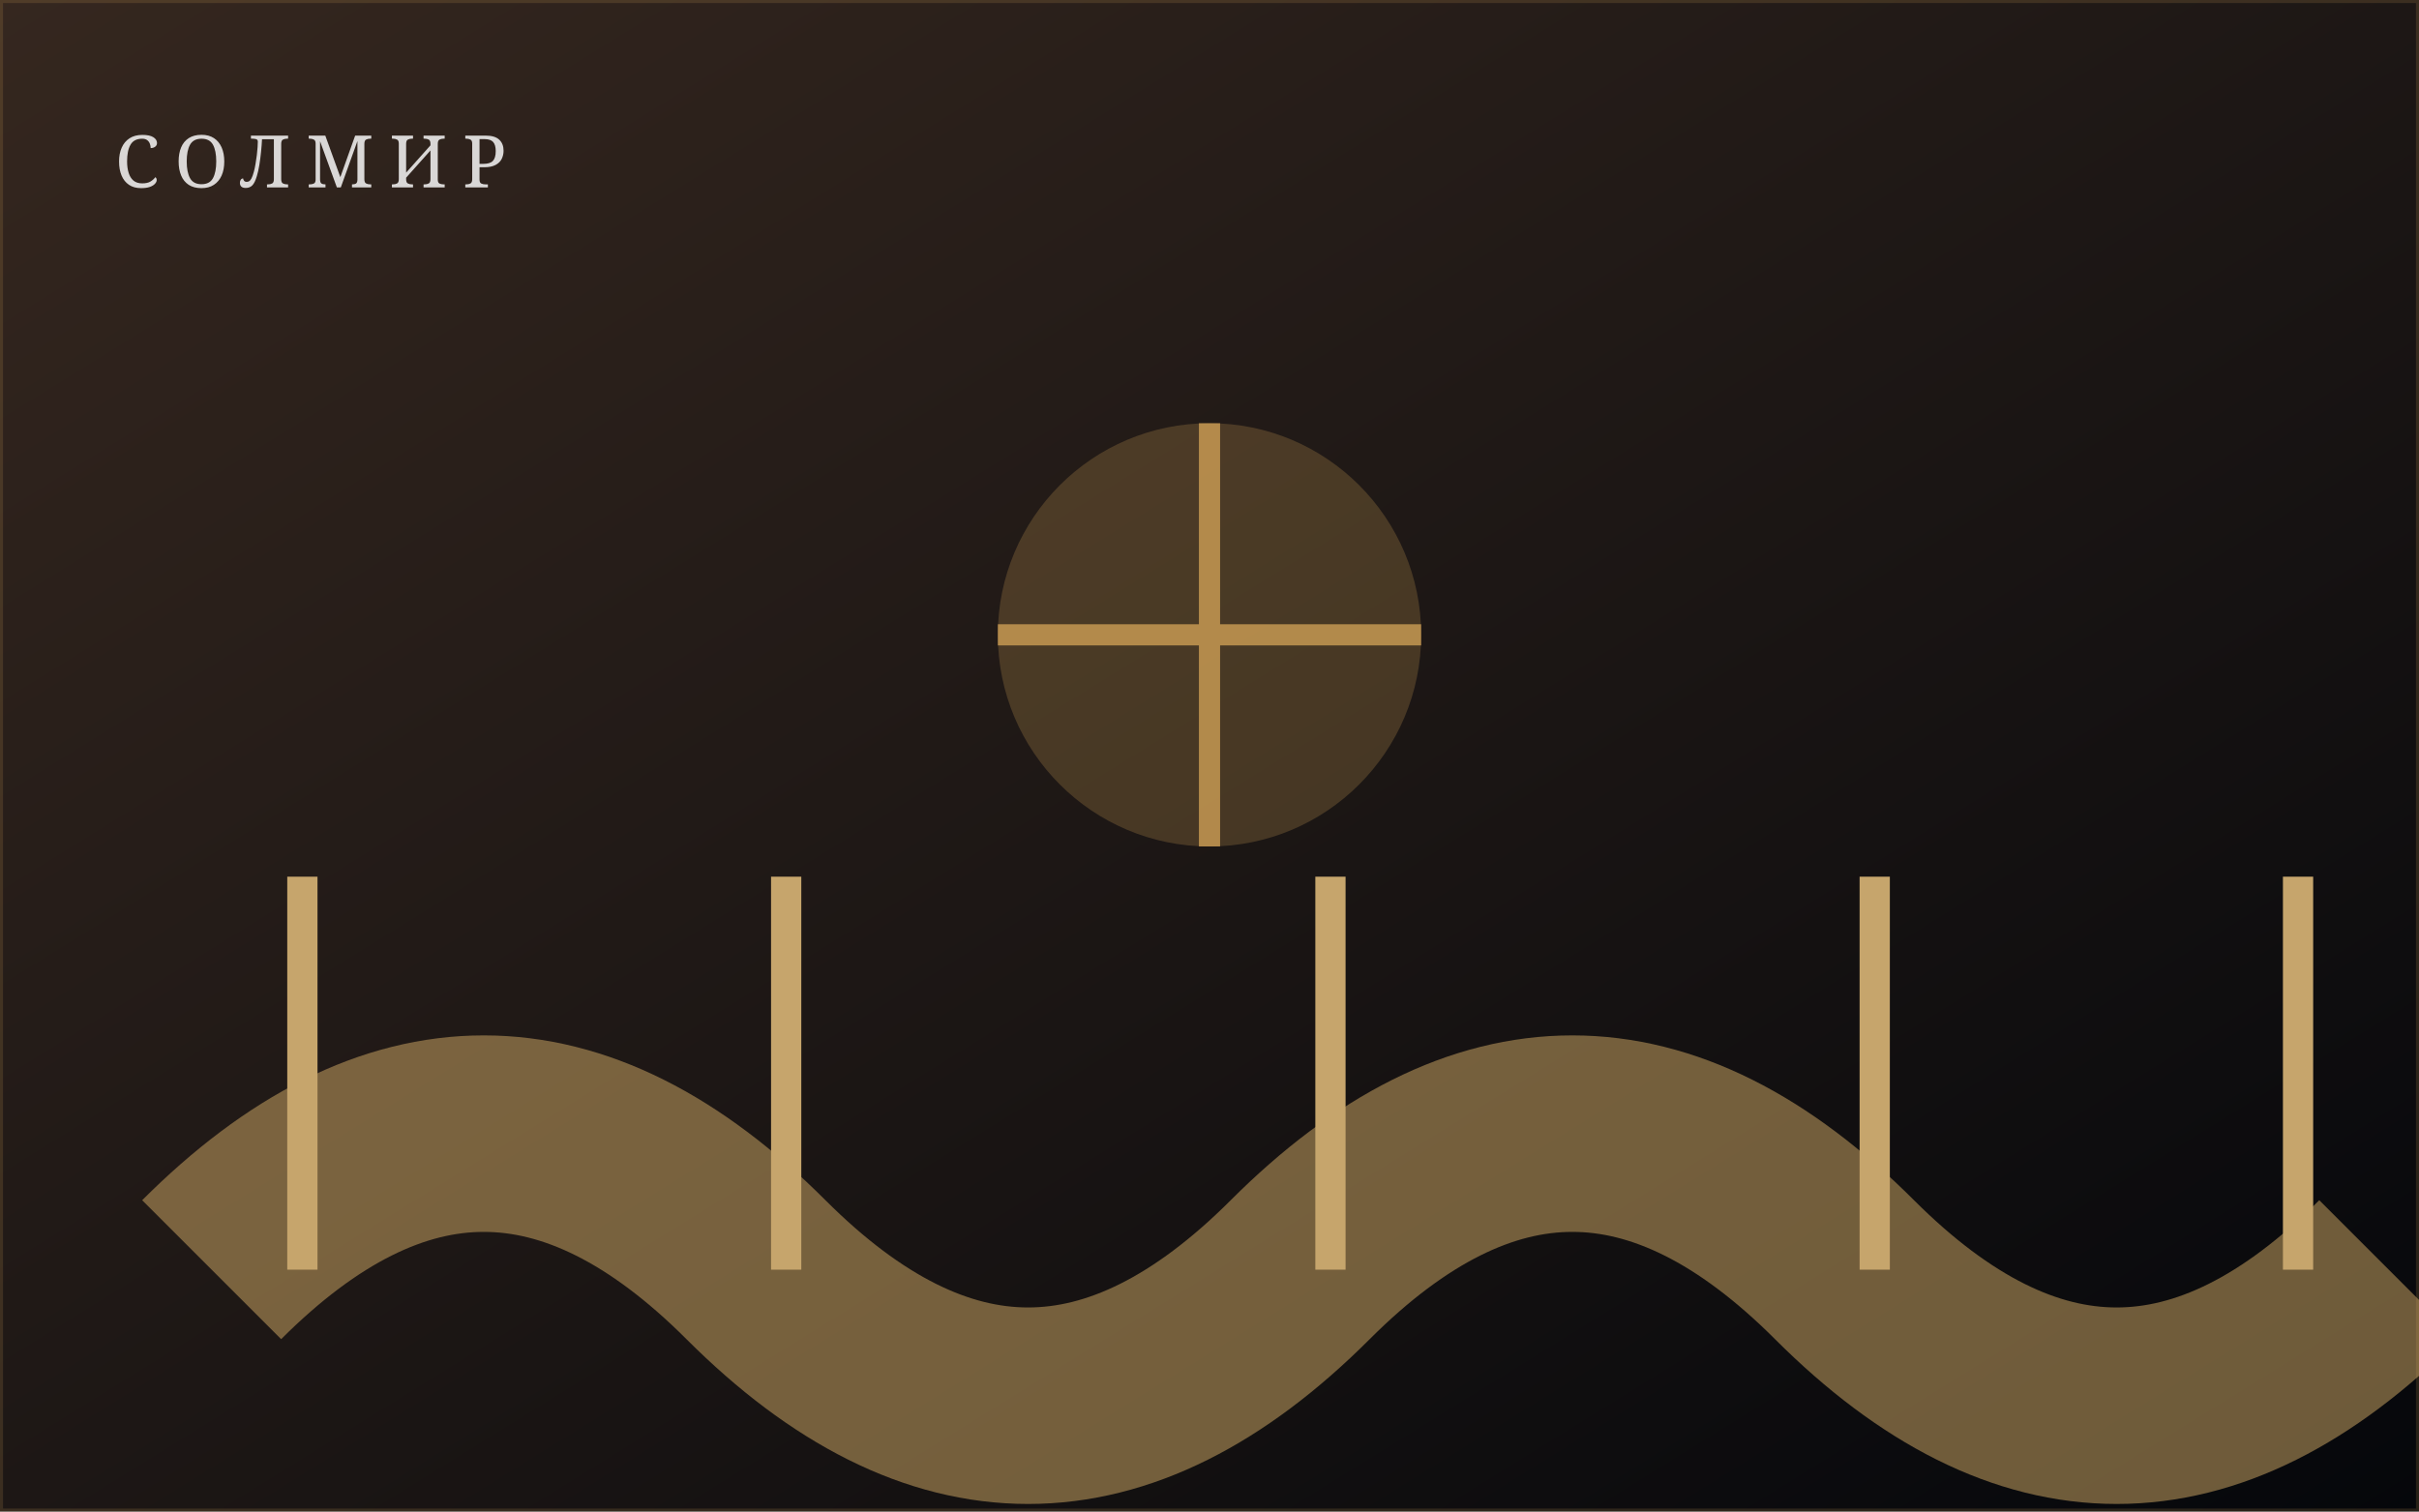
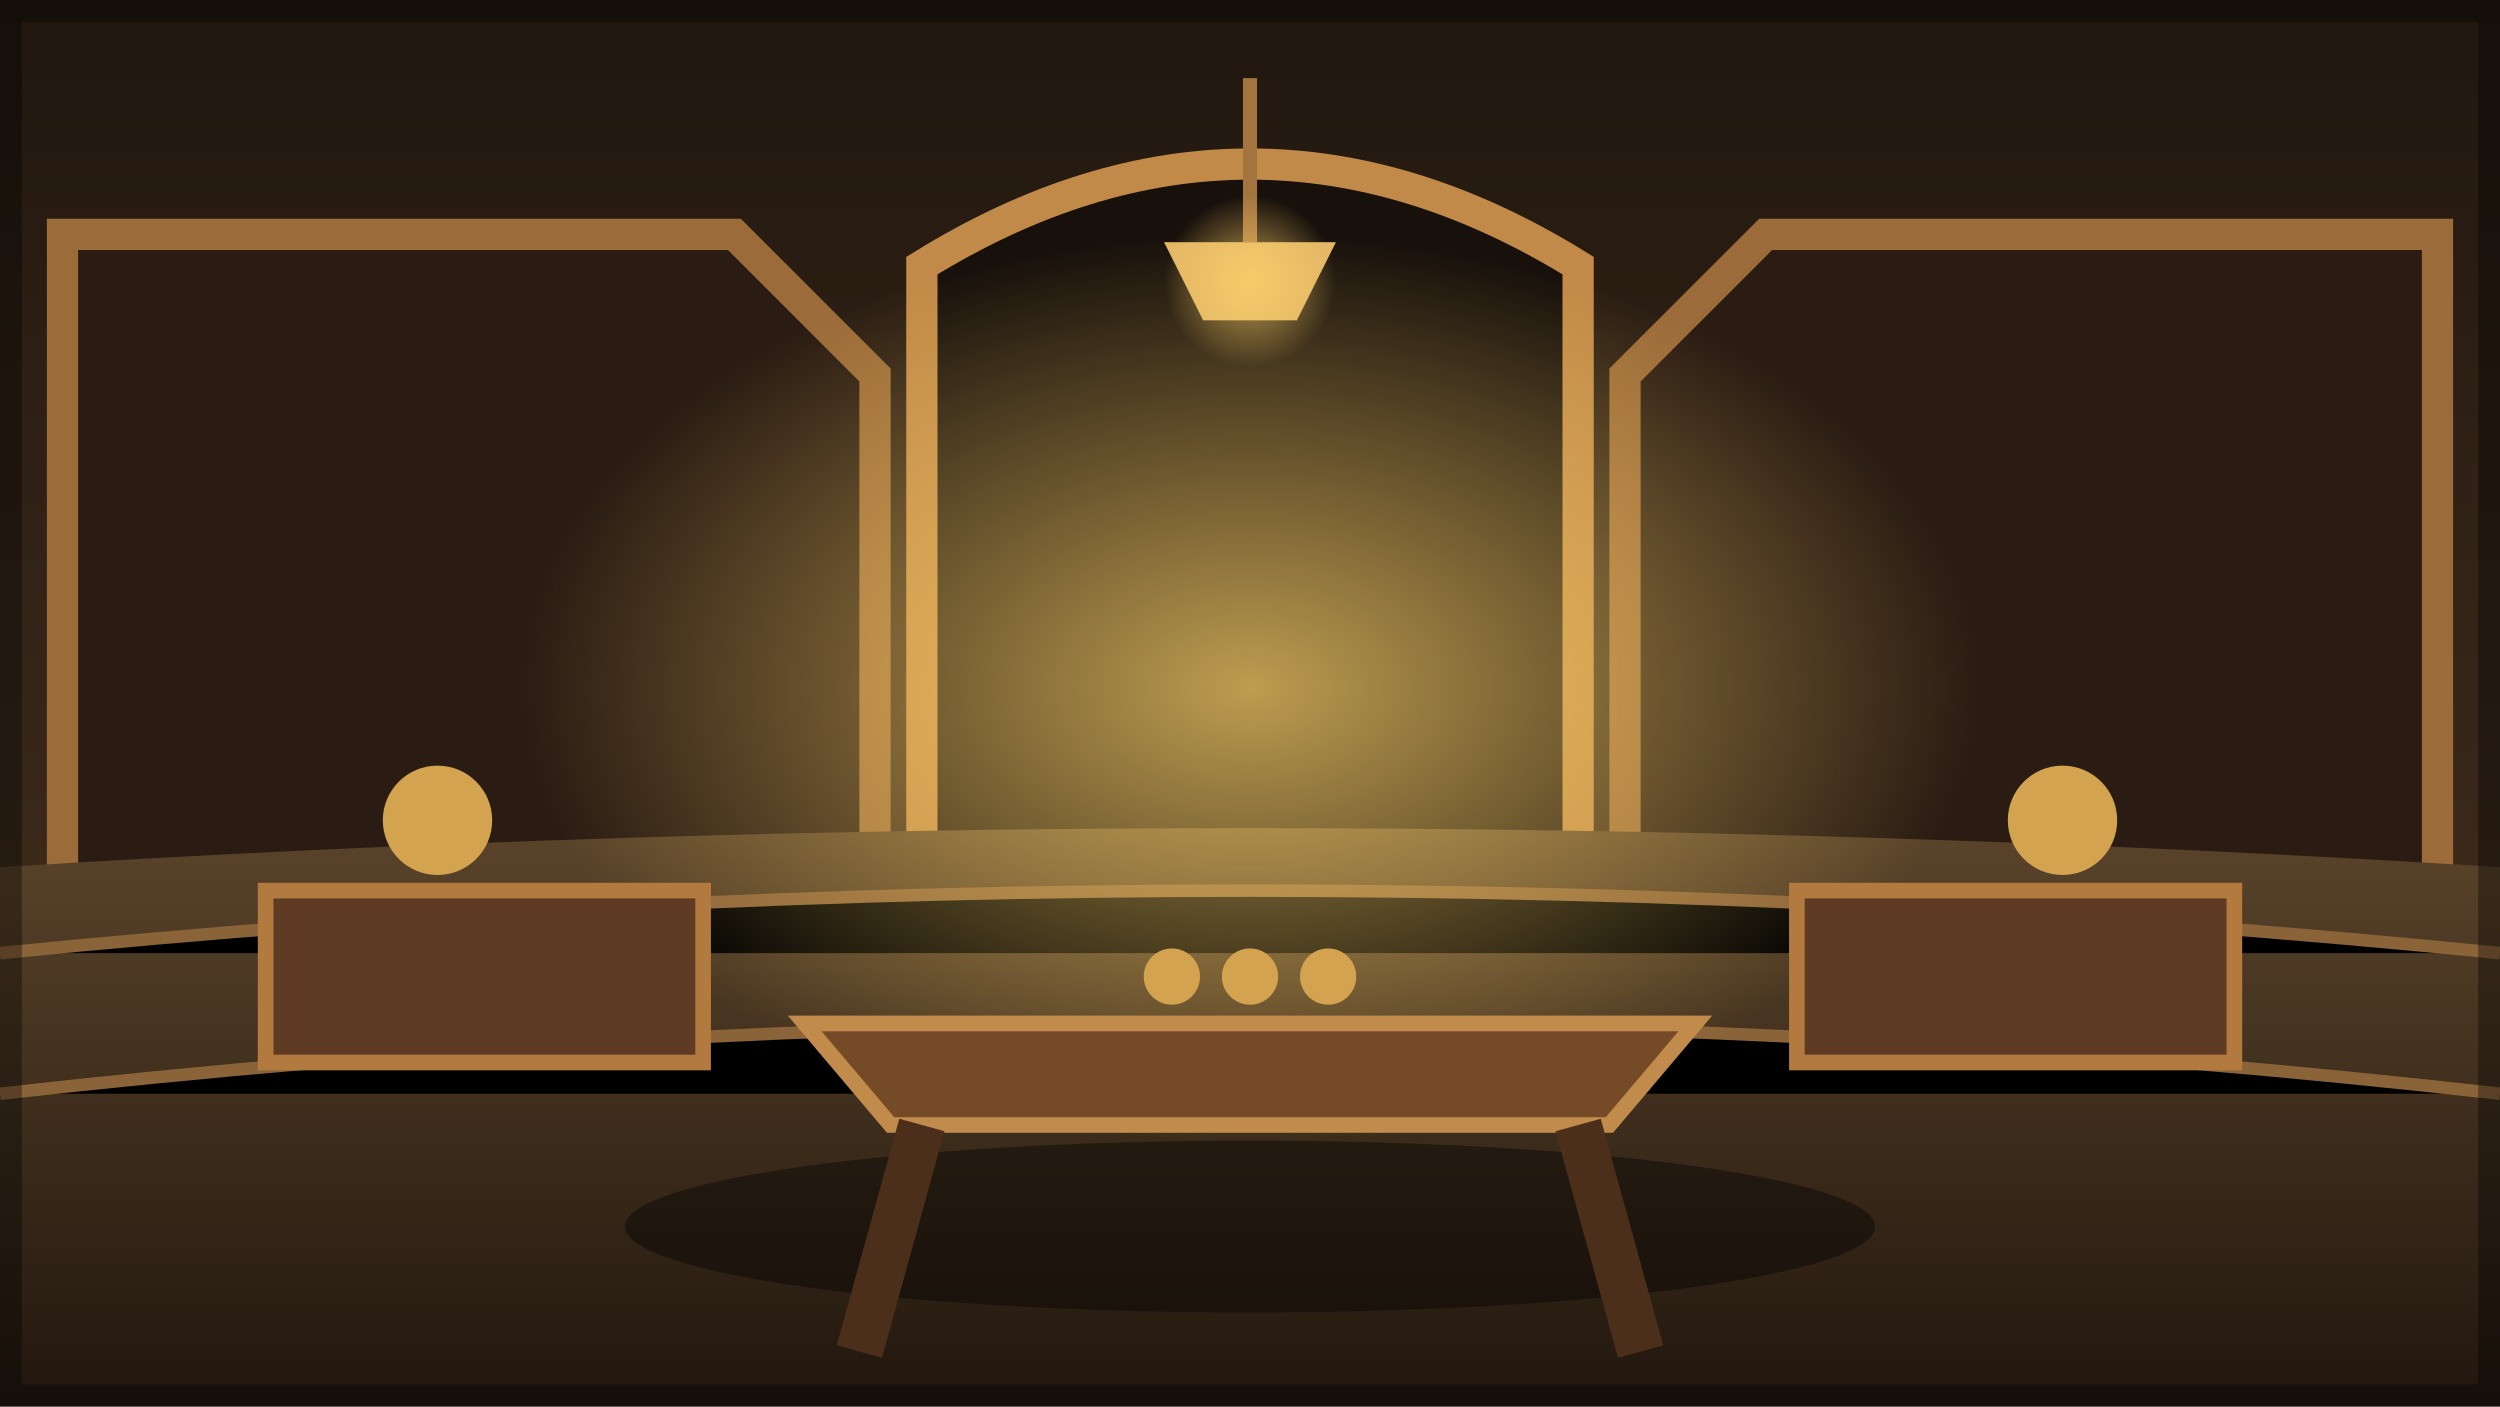
- <svg xmlns="http://www.w3.org/2000/svg" viewBox="0 0 800 500" preserveAspectRatio="xMidYMid slice">
+ <svg xmlns="http://www.w3.org/2000/svg" width="1600" height="900" viewBox="0 0 1600 900">
  <defs>
-     <linearGradient id="g" x1="0" y1="0" x2="1" y2="1">
-       <stop stop-color="#35271f" />
-       <stop offset="1" stop-color="#05070b" />
+     <linearGradient id="wall" x1="0" y1="0" x2="0" y2="1">
+       <stop stop-color="#21170f" />
+       <stop offset="1" stop-color="#4a3420" />
    </linearGradient>
+     <linearGradient id="floor" x1="0" y1="0" x2="0" y2="1">
+       <stop stop-color="#5a442a" />
+       <stop offset="1" stop-color="#21160e" />
+     </linearGradient>
+     <linearGradient id="metal" x1="0" y1="0" x2="1" y2="1">
+       <stop stop-color="#e1b66a" />
+       <stop offset=".55" stop-color="#93633a" />
+       <stop offset="1" stop-color="#3e2415" />
+     </linearGradient>
+     <radialGradient id="glow">
+       <stop stop-color="#ffd36b" stop-opacity=".72" />
+       <stop offset="1" stop-color="#ffd36b" stop-opacity="0" />
+     </radialGradient>
+     <filter id="shadow">
+       <feGaussianBlur stdDeviation="14" />
+     </filter>
  </defs>
-   <rect width="800" height="500" fill="url(#g)" />
-   <rect width="800" height="500" fill="url(#g)" opacity=".25" />
-   <path d="M70 420Q160 330 250 420T430 420T610 420T790 420" stroke="#d6ad67" stroke-width="65" fill="none" opacity=".5" />
-   <path d="M100 420v-130M260 420v-130M440 420v-130M620 420v-130M760 420v-130" stroke="#c6a56c" stroke-width="10" />
-   <circle cx="400" cy="210" r="70" fill="#e0ad5b" opacity=".22" />
-   <path d="M330 210h140M400 140v140" stroke="#e0ad5b" stroke-width="7" opacity=".7" />
-   <text x="38" y="62" fill="white" opacity=".82" font-family="Georgia,serif" font-size="24" letter-spacing="5">СОЛМИР</text>
-   <rect width="800" height="500" fill="none" stroke="#e0ad5b" stroke-opacity=".16" stroke-width="2" />
+   <rect width="1600" height="900" fill="url(#wall)" />
+   <path d="M40 560V150H470L560 240V560" fill="#2a1c13" stroke="#9b6b39" stroke-width="20" />
+   <path d="M1040 560V240L1130 150H1560V560" fill="#2a1c13" stroke="#9b6b39" stroke-width="20" />
+   <path d="M590 560V170Q800 40 1010 170V560" fill="#17100b" stroke="#c18a48" stroke-width="20" />
+   <path d="M0 555 Q800 505 1600 555 V900 H0Z" fill="url(#floor)" />
+   <g stroke="#8b6339" stroke-width="8">
+     <path d="M0 610Q800 530 1600 610" />
+     <path d="M0 700Q800 610 1600 700" />
+   </g>
+   <ellipse cx="800" cy="440" rx="470" ry="290" fill="url(#glow)" />
+   <path d="M800 50V155" stroke="#a4743e" stroke-width="9" />
+   <path d="M745 155H855L830 205H770Z" fill="#e3b766" />
+   <circle cx="800" cy="180" r="55" fill="url(#glow)" />
+   <ellipse cx="800" cy="785" rx="400" ry="55" fill="#000" opacity=".4" />
+   <path d="M515 655H1085L1030 720H570Z" fill="#754b27" stroke="#c08b4b" stroke-width="10" />
+   <path d="M590 720L550 865M1010 720L1050 865" stroke="#4c2f1b" stroke-width="30" />
+   <path d="M170 570H450V680H170ZM1150 570H1430V680H1150Z" fill="#5e3b22" stroke="#b27a3e" stroke-width="10" />
+   <g fill="#d4a34f">
+     <circle cx="280" cy="525" r="35" />
+     <circle cx="1320" cy="525" r="35" />
+     <circle cx="750" cy="625" r="18" />
+     <circle cx="800" cy="625" r="18" />
+     <circle cx="850" cy="625" r="18" />
+   </g>
+   <rect x="0" y="0" width="1600" height="900" fill="none" stroke="#000" stroke-opacity=".35" stroke-width="28" />
</svg>
